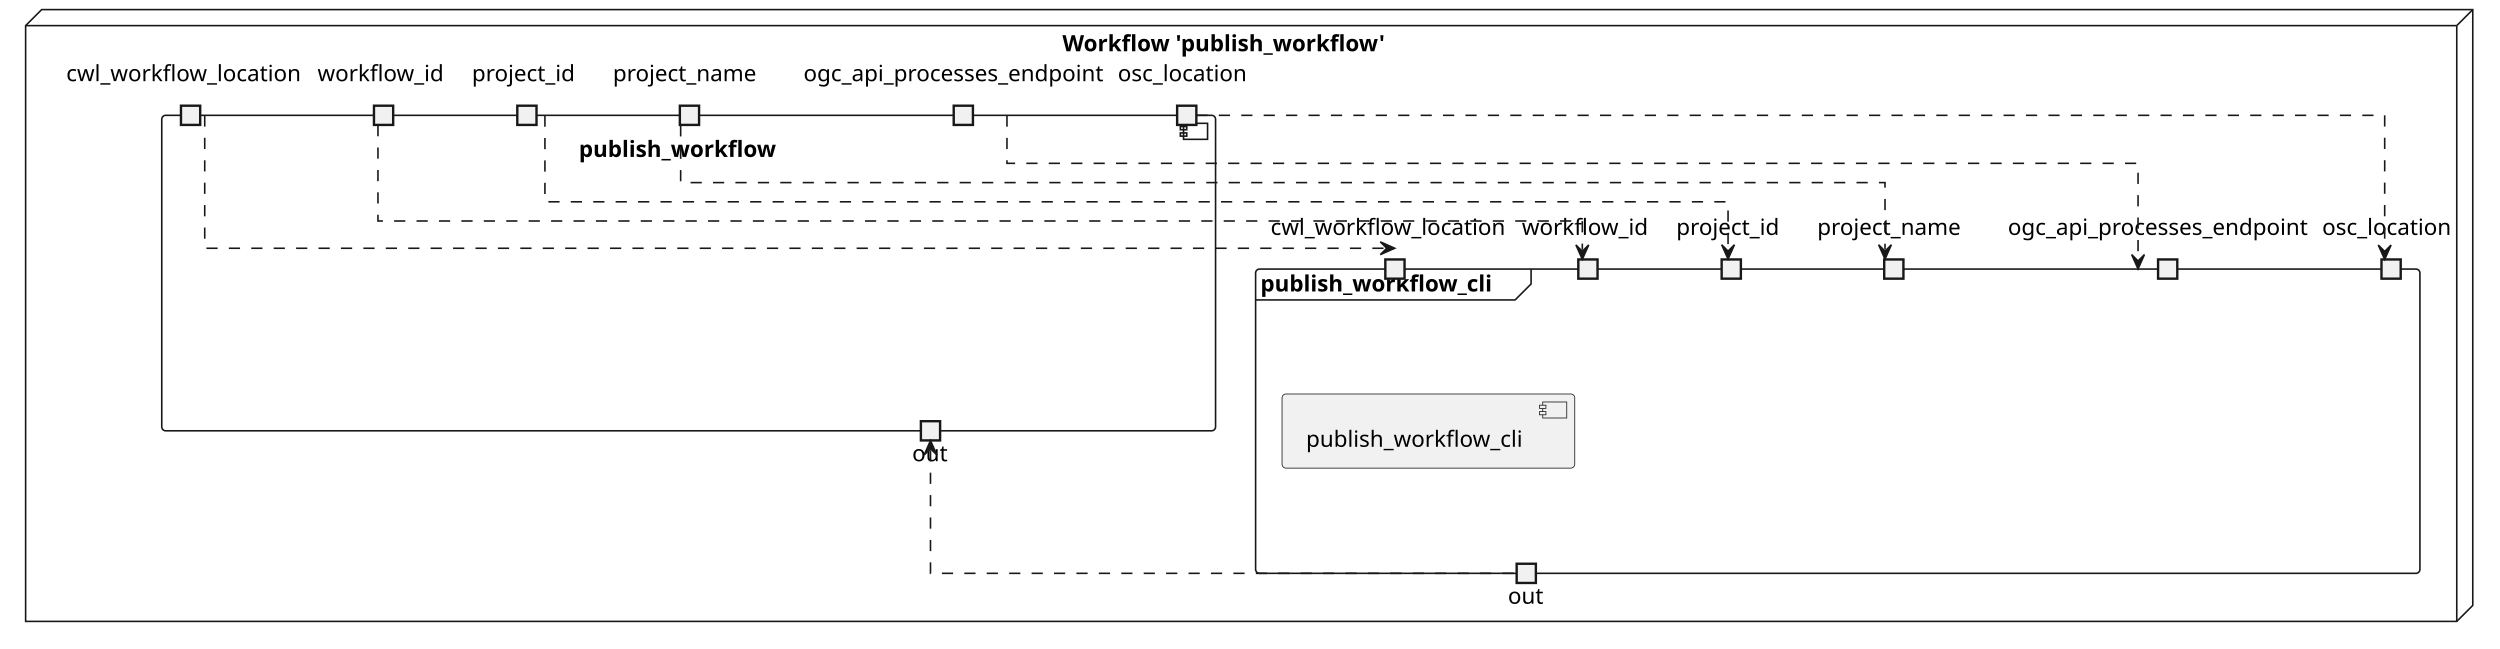
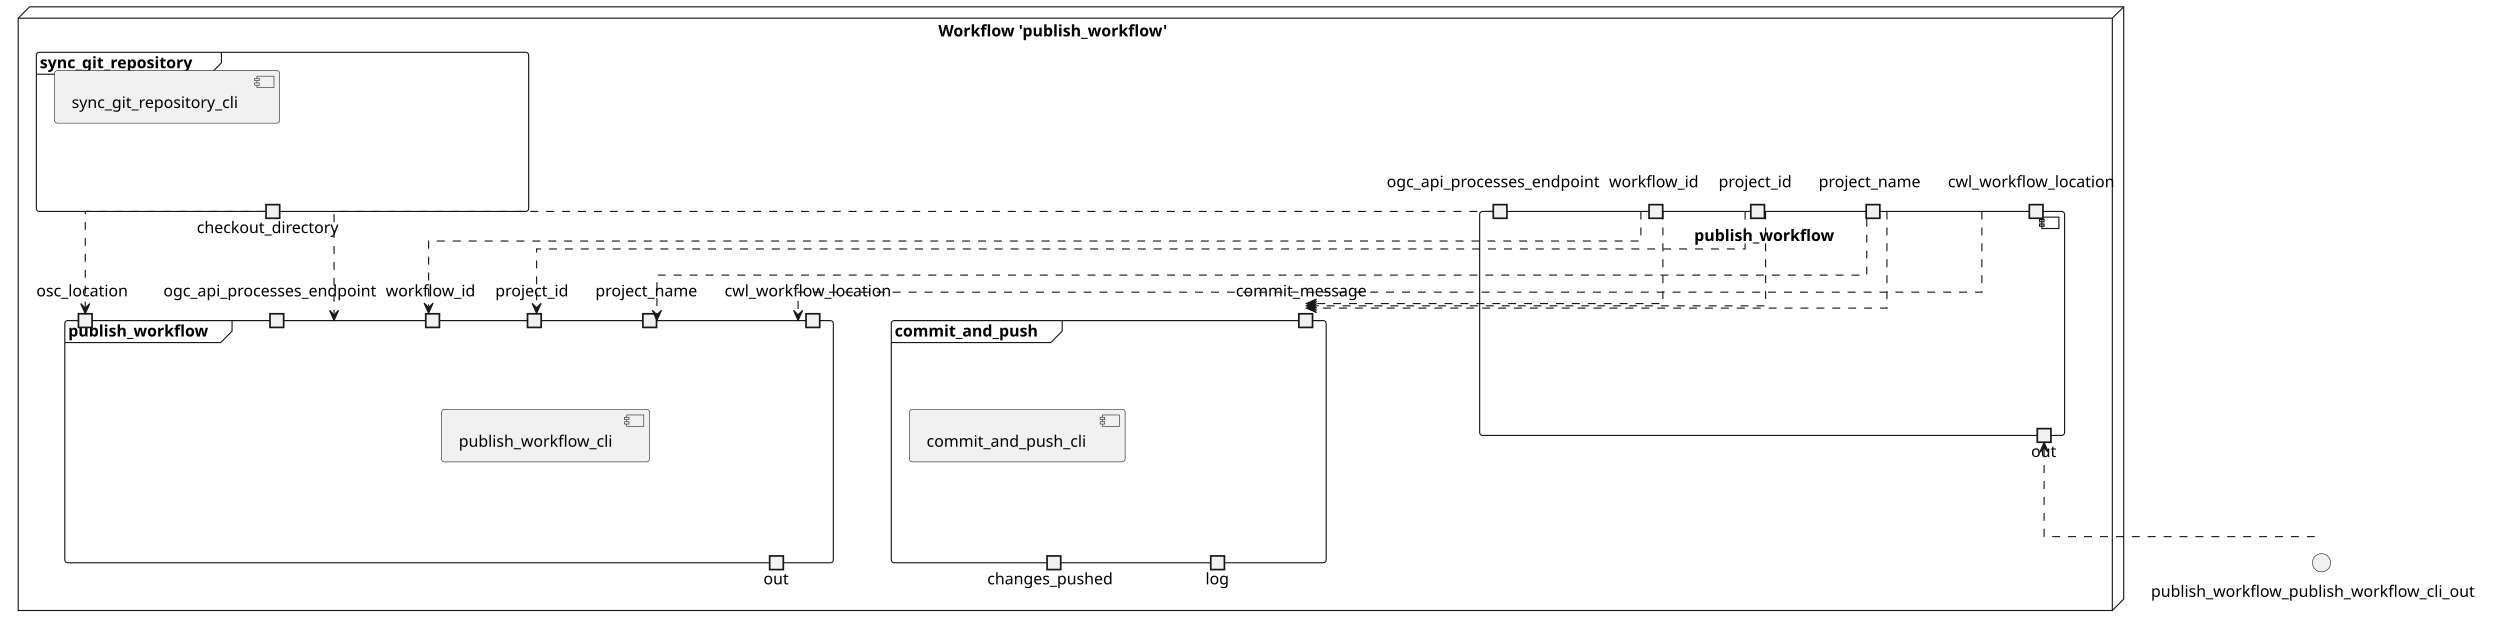
- <svg xmlns="http://www.w3.org/2000/svg" contentStyleType="text/css" data-diagram-type="DESCRIPTION" height="405px" preserveAspectRatio="none" style="width:1561px;height:405px;background:#FFFFFF;" version="1.1" viewBox="0 0 1561 405" width="1561px" zoomAndPan="magnify">
+ <svg xmlns="http://www.w3.org/2000/svg" contentStyleType="text/css" data-diagram-type="DESCRIPTION" height="554px" preserveAspectRatio="none" style="width:2199px;height:554px;background:#FFFFFF;" version="1.1" viewBox="0 0 2199 554" width="2199px" zoomAndPan="magnify">
  <defs />
  <g>
    <g class="cluster" data-entity="Workflow .publish_workflow." data-source-line="12" data-uid="ent0002" id="cluster_Workflow .publish_workflow.">
-       <polygon fill="none" points="16,16,26,6,1544,6,1544,378,1534,388,16,388,16,16" style="stroke:#181818;stroke-width:1;" />
-       <line style="stroke:#181818;stroke-width:1;" x1="1534" x2="1544" y1="16" y2="6" />
-       <line style="stroke:#181818;stroke-width:1;" x1="16" x2="1534" y1="16" y2="16" />
-       <line style="stroke:#181818;stroke-width:1;" x1="1534" x2="1534" y1="16" y2="388" />
-       <text fill="#000000" font-family="sans-serif" font-size="14" font-weight="bold" lengthAdjust="spacing" textLength="225.278" x="663.361" y="31.995">Workflow 'publish_workflow'</text>
+       <polygon fill="none" points="16,16,26,6,1868,6,1868,527,1858,537,16,537,16,16" style="stroke:#181818;stroke-width:1;" />
+       <line style="stroke:#181818;stroke-width:1;" x1="1858" x2="1868" y1="16" y2="6" />
+       <line style="stroke:#181818;stroke-width:1;" x1="16" x2="1858" y1="16" y2="16" />
+       <line style="stroke:#181818;stroke-width:1;" x1="1858" x2="1858" y1="16" y2="537" />
+       <text fill="#000000" font-family="sans-serif" font-size="14" font-weight="bold" lengthAdjust="spacing" textLength="225.278" x="825.361" y="31.995">Workflow 'publish_workflow'</text>
    </g>
    <g class="cluster" data-entity="publish_workflow" data-source-line="13" data-uid="ent0003" id="cluster_publish_workflow">
-       <rect fill="none" height="197" rx="2.5" ry="2.5" style="stroke:#181818;stroke-width:1;" width="658" x="101" y="72" />
-       <rect fill="none" height="10" style="stroke:#181818;stroke-width:1;" width="15" x="739" y="77" />
-       <rect fill="none" height="2" style="stroke:#181818;stroke-width:1;" width="4" x="737" y="79" />
-       <rect fill="none" height="2" style="stroke:#181818;stroke-width:1;" width="4" x="737" y="83" />
-       <text fill="#000000" font-family="sans-serif" font-size="14" font-weight="bold" lengthAdjust="spacing" textLength="137.115" x="361.442" y="97.995">publish_workflow</text>
+       <rect fill="none" height="197" rx="2.5" ry="2.5" style="stroke:#181818;stroke-width:1;" width="514.5" x="1301.5" y="186" />
+       <rect fill="none" height="10" style="stroke:#181818;stroke-width:1;" width="15" x="1796" y="191" />
+       <rect fill="none" height="2" style="stroke:#181818;stroke-width:1;" width="4" x="1794" y="193" />
+       <rect fill="none" height="2" style="stroke:#181818;stroke-width:1;" width="4" x="1794" y="197" />
+       <text fill="#000000" font-family="sans-serif" font-size="14" font-weight="bold" lengthAdjust="spacing" textLength="137.115" x="1490.192" y="211.995">publish_workflow</text>
    </g>
-     <g class="cluster" data-entity="publish_workflow_publish_workflow_cli" data-source-line="33" data-uid="ent0011" id="cluster_publish_workflow_publish_workflow_cli">
-       <rect fill="none" height="190" rx="2.5" ry="2.5" style="stroke:#181818;stroke-width:1;" width="727" x="784" y="168" />
-       <path d="M956.012,168 L956.012,177.297 L946.012,187.297 L784,187.297" fill="none" style="stroke:#181818;stroke-width:1;" />
-       <text fill="#000000" font-family="sans-serif" font-size="14" font-weight="bold" lengthAdjust="spacing" textLength="162.012" x="787" y="181.995">publish_workflow_cli</text>
+     <g class="cluster" data-entity="publish_workflow_sync_git_repository" data-source-line="31" data-uid="ent0010" id="cluster_publish_workflow_sync_git_repository">
+       <rect fill="none" height="140" rx="2.5" ry="2.5" style="stroke:#181818;stroke-width:1;" width="433" x="32" y="46" />
+       <path d="M194.749,46 L194.749,55.297 L184.749,65.297 L32,65.297" fill="none" style="stroke:#181818;stroke-width:1;" />
+       <text fill="#000000" font-family="sans-serif" font-size="14" font-weight="bold" lengthAdjust="spacing" textLength="152.749" x="35" y="59.995">sync_git_repository</text>
+     </g>
+     <g class="cluster" data-entity="publish_workflow_publish_workflow" data-source-line="41" data-uid="ent0013" id="cluster_publish_workflow_publish_workflow">
+       <rect fill="none" height="213" rx="2.5" ry="2.5" style="stroke:#181818;stroke-width:1;" width="676" x="57" y="282" />
+       <path d="M204.115,282 L204.115,291.297 L194.115,301.297 L57,301.297" fill="none" style="stroke:#181818;stroke-width:1;" />
+       <text fill="#000000" font-family="sans-serif" font-size="14" font-weight="bold" lengthAdjust="spacing" textLength="137.115" x="60" y="295.995">publish_workflow</text>
+     </g>
+     <g class="cluster" data-entity="publish_workflow_commit_and_push" data-source-line="99" data-uid="ent0028" id="cluster_publish_workflow_commit_and_push">
+       <rect fill="none" height="213" rx="2.5" ry="2.5" style="stroke:#181818;stroke-width:1;" width="382.5" x="784" y="282" />
+       <path d="M934.308,282 L934.308,291.297 L924.308,301.297 L784,301.297" fill="none" style="stroke:#181818;stroke-width:1;" />
+       <text fill="#000000" font-family="sans-serif" font-size="14" font-weight="bold" lengthAdjust="spacing" textLength="140.308" x="787" y="295.995">commit_and_push</text>
    </g>
    <g class="entity" data-entity="publish_workflow_workflow_id" data-source-line="15" data-uid="ent0004" id="entity_publish_workflow_workflow_id">
-       <text fill="#000000" font-family="sans-serif" font-size="14" lengthAdjust="spacing" textLength="82.489" x="198.255" y="50.698">workflow_id</text>
-       <rect fill="#F1F1F1" height="12" style="stroke:#181818;stroke-width:1.5;" width="12" x="233.5" y="66" />
+       <text fill="#000000" font-family="sans-serif" font-size="14" lengthAdjust="spacing" textLength="82.489" x="1415.255" y="164.698">workflow_id</text>
+       <rect fill="#F1F1F1" height="12" style="stroke:#181818;stroke-width:1.5;" width="12" x="1450.5" y="180" />
    </g>
    <g class="entity" data-entity="publish_workflow_project_id" data-source-line="17" data-uid="ent0005" id="entity_publish_workflow_project_id">
-       <text fill="#000000" font-family="sans-serif" font-size="14" lengthAdjust="spacing" textLength="68.674" x="294.663" y="50.698">project_id</text>
-       <rect fill="#F1F1F1" height="12" style="stroke:#181818;stroke-width:1.5;" width="12" x="323" y="66" />
+       <text fill="#000000" font-family="sans-serif" font-size="14" lengthAdjust="spacing" textLength="68.674" x="1511.663" y="164.698">project_id</text>
+       <rect fill="#F1F1F1" height="12" style="stroke:#181818;stroke-width:1.5;" width="12" x="1540" y="180" />
    </g>
    <g class="entity" data-entity="publish_workflow_project_name" data-source-line="19" data-uid="ent0006" id="entity_publish_workflow_project_name">
-       <text fill="#000000" font-family="sans-serif" font-size="14" lengthAdjust="spacing" textLength="95.601" x="382.7" y="50.698">project_name</text>
-       <rect fill="#F1F1F1" height="12" style="stroke:#181818;stroke-width:1.5;" width="12" x="424.5" y="66" />
+       <text fill="#000000" font-family="sans-serif" font-size="14" lengthAdjust="spacing" textLength="95.601" x="1599.7" y="164.698">project_name</text>
+       <rect fill="#F1F1F1" height="12" style="stroke:#181818;stroke-width:1.5;" width="12" x="1641.5" y="180" />
    </g>
    <g class="entity" data-entity="publish_workflow_ogc_api_processes_endpoint" data-source-line="21" data-uid="ent0007" id="entity_publish_workflow_ogc_api_processes_endpoint">
-       <text fill="#000000" font-family="sans-serif" font-size="14" lengthAdjust="spacing" textLength="199.596" x="501.702" y="50.698">ogc_api_processes_endpoint</text>
-       <rect fill="#F1F1F1" height="12" style="stroke:#181818;stroke-width:1.5;" width="12" x="595.5" y="66" />
+       <text fill="#000000" font-family="sans-serif" font-size="14" lengthAdjust="spacing" textLength="199.596" x="1219.702" y="164.698">ogc_api_processes_endpoint</text>
+       <rect fill="#F1F1F1" height="12" style="stroke:#181818;stroke-width:1.5;" width="12" x="1313.5" y="180" />
    </g>
-     <g class="entity" data-entity="publish_workflow_osc_location" data-source-line="23" data-uid="ent0008" id="entity_publish_workflow_osc_location">
-       <text fill="#000000" font-family="sans-serif" font-size="14" lengthAdjust="spacing" textLength="86.106" x="697.947" y="50.698">osc_location</text>
-       <rect fill="#F1F1F1" height="12" style="stroke:#181818;stroke-width:1.5;" width="12" x="735" y="66" />
+     <g class="entity" data-entity="publish_workflow_cwl_workflow_location" data-source-line="23" data-uid="ent0008" id="entity_publish_workflow_cwl_workflow_location">
+       <text fill="#000000" font-family="sans-serif" font-size="14" lengthAdjust="spacing" textLength="155.299" x="1713.351" y="164.698">cwl_workflow_location</text>
+       <rect fill="#F1F1F1" height="12" style="stroke:#181818;stroke-width:1.5;" width="12" x="1785" y="180" />
    </g>
-     <g class="entity" data-entity="publish_workflow_cwl_workflow_location" data-source-line="25" data-uid="ent0009" id="entity_publish_workflow_cwl_workflow_location">
-       <text fill="#000000" font-family="sans-serif" font-size="14" lengthAdjust="spacing" textLength="155.299" x="41.351" y="50.698">cwl_workflow_location</text>
-       <rect fill="#F1F1F1" height="12" style="stroke:#181818;stroke-width:1.5;" width="12" x="113" y="66" />
+     <g class="entity" data-entity="publish_workflow_out" data-source-line="26" data-uid="ent0009" id="entity_publish_workflow_out">
+       <text fill="#000000" font-family="sans-serif" font-size="14" lengthAdjust="spacing" textLength="22.928" x="1786.536" y="401.995">out</text>
+       <rect fill="#F1F1F1" height="12" style="stroke:#181818;stroke-width:1.5;" width="12" x="1792" y="377" />
    </g>
-     <g class="entity" data-entity="publish_workflow_out" data-source-line="28" data-uid="ent0010" id="entity_publish_workflow_out">
-       <text fill="#000000" font-family="sans-serif" font-size="14" lengthAdjust="spacing" textLength="22.928" x="569.536" y="287.995">out</text>
-       <rect fill="#F1F1F1" height="12" style="stroke:#181818;stroke-width:1.5;" width="12" x="575" y="263" />
+     <g class="entity" data-entity="publish_workflow_sync_git_repository_checkout_directory" data-source-line="35" data-uid="ent0011" id="entity_publish_workflow_sync_git_repository_checkout_directory">
+       <text fill="#000000" font-family="sans-serif" font-size="14" lengthAdjust="spacing" textLength="133.855" x="173.073" y="204.995">checkout_directory</text>
+       <rect fill="#F1F1F1" height="12" style="stroke:#181818;stroke-width:1.5;" width="12" x="234" y="180" />
    </g>
-     <g class="entity" data-entity="publish_workflow_publish_workflow_cli_workflow_id" data-source-line="35" data-uid="ent0012" id="entity_publish_workflow_publish_workflow_cli_workflow_id">
-       <text fill="#000000" font-family="sans-serif" font-size="14" lengthAdjust="spacing" textLength="82.489" x="950.255" y="146.698">workflow_id</text>
-       <rect fill="#F1F1F1" height="12" style="stroke:#181818;stroke-width:1.5;" width="12" x="985.5" y="162" />
+     <g class="entity" data-entity="sync_git_repository_cli" data-source-line="38" data-uid="ent0012" id="entity_sync_git_repository_cli">
+       <rect fill="#F1F1F1" height="46.297" rx="2.5" ry="2.5" style="stroke:#181818;stroke-width:0.5;" width="197.992" x="48" y="62" />
+       <rect fill="#F1F1F1" height="10" style="stroke:#181818;stroke-width:0.5;" width="15" x="225.992" y="67" />
+       <rect fill="#F1F1F1" height="2" style="stroke:#181818;stroke-width:0.5;" width="4" x="223.992" y="69" />
+       <rect fill="#F1F1F1" height="2" style="stroke:#181818;stroke-width:0.5;" width="4" x="223.992" y="73" />
+       <text fill="#000000" font-family="sans-serif" font-size="14" lengthAdjust="spacing" textLength="157.992" x="63" y="94.995">sync_git_repository_cli</text>
    </g>
-     <g class="entity" data-entity="publish_workflow_publish_workflow_cli_project_id" data-source-line="43" data-uid="ent0014" id="entity_publish_workflow_publish_workflow_cli_project_id">
-       <text fill="#000000" font-family="sans-serif" font-size="14" lengthAdjust="spacing" textLength="68.674" x="1046.663" y="146.698">project_id</text>
-       <rect fill="#F1F1F1" height="12" style="stroke:#181818;stroke-width:1.5;" width="12" x="1075" y="162" />
+     <g class="entity" data-entity="publish_workflow_publish_workflow_workflow_id" data-source-line="43" data-uid="ent0014" id="entity_publish_workflow_publish_workflow_workflow_id">
+       <text fill="#000000" font-family="sans-serif" font-size="14" lengthAdjust="spacing" textLength="82.489" x="339.255" y="260.698">workflow_id</text>
+       <rect fill="#F1F1F1" height="12" style="stroke:#181818;stroke-width:1.5;" width="12" x="374.5" y="276" />
    </g>
-     <g class="entity" data-entity="publish_workflow_publish_workflow_cli_project_name" data-source-line="51" data-uid="ent0016" id="entity_publish_workflow_publish_workflow_cli_project_name">
-       <text fill="#000000" font-family="sans-serif" font-size="14" lengthAdjust="spacing" textLength="95.601" x="1134.7" y="146.698">project_name</text>
-       <rect fill="#F1F1F1" height="12" style="stroke:#181818;stroke-width:1.5;" width="12" x="1176.5" y="162" />
+     <g class="entity" data-entity="publish_workflow_publish_workflow_project_id" data-source-line="51" data-uid="ent0016" id="entity_publish_workflow_publish_workflow_project_id">
+       <text fill="#000000" font-family="sans-serif" font-size="14" lengthAdjust="spacing" textLength="68.674" x="435.663" y="260.698">project_id</text>
+       <rect fill="#F1F1F1" height="12" style="stroke:#181818;stroke-width:1.5;" width="12" x="464" y="276" />
    </g>
-     <g class="entity" data-entity="publish_workflow_publish_workflow_cli_ogc_api_processes_endpoint" data-source-line="59" data-uid="ent0018" id="entity_publish_workflow_publish_workflow_cli_ogc_api_processes_endpoint">
-       <text fill="#000000" font-family="sans-serif" font-size="14" lengthAdjust="spacing" textLength="199.596" x="1253.702" y="146.698">ogc_api_processes_endpoint</text>
-       <rect fill="#F1F1F1" height="12" style="stroke:#181818;stroke-width:1.5;" width="12" x="1347.5" y="162" />
+     <g class="entity" data-entity="publish_workflow_publish_workflow_project_name" data-source-line="59" data-uid="ent0018" id="entity_publish_workflow_publish_workflow_project_name">
+       <text fill="#000000" font-family="sans-serif" font-size="14" lengthAdjust="spacing" textLength="95.601" x="523.7" y="260.698">project_name</text>
+       <rect fill="#F1F1F1" height="12" style="stroke:#181818;stroke-width:1.5;" width="12" x="565.5" y="276" />
    </g>
-     <g class="entity" data-entity="publish_workflow_publish_workflow_cli_osc_location" data-source-line="67" data-uid="ent0020" id="entity_publish_workflow_publish_workflow_cli_osc_location">
-       <text fill="#000000" font-family="sans-serif" font-size="14" lengthAdjust="spacing" textLength="86.106" x="1449.947" y="146.698">osc_location</text>
-       <rect fill="#F1F1F1" height="12" style="stroke:#181818;stroke-width:1.5;" width="12" x="1487" y="162" />
+     <g class="entity" data-entity="publish_workflow_publish_workflow_ogc_api_processes_endpoint" data-source-line="67" data-uid="ent0020" id="entity_publish_workflow_publish_workflow_ogc_api_processes_endpoint">
+       <text fill="#000000" font-family="sans-serif" font-size="14" lengthAdjust="spacing" textLength="199.596" x="143.702" y="260.698">ogc_api_processes_endpoint</text>
+       <rect fill="#F1F1F1" height="12" style="stroke:#181818;stroke-width:1.5;" width="12" x="237.5" y="276" />
    </g>
-     <g class="entity" data-entity="publish_workflow_publish_workflow_cli_cwl_workflow_location" data-source-line="75" data-uid="ent0022" id="entity_publish_workflow_publish_workflow_cli_cwl_workflow_location">
-       <text fill="#000000" font-family="sans-serif" font-size="14" lengthAdjust="spacing" textLength="155.299" x="793.351" y="146.698">cwl_workflow_location</text>
-       <rect fill="#F1F1F1" height="12" style="stroke:#181818;stroke-width:1.5;" width="12" x="865" y="162" />
+     <g class="entity" data-entity="publish_workflow_publish_workflow_osc_location" data-source-line="75" data-uid="ent0022" id="entity_publish_workflow_publish_workflow_osc_location">
+       <text fill="#000000" font-family="sans-serif" font-size="14" lengthAdjust="spacing" textLength="86.106" x="31.947" y="260.698">osc_location</text>
+       <rect fill="#F1F1F1" height="12" style="stroke:#181818;stroke-width:1.5;" width="12" x="69" y="276" />
    </g>
-     <g class="entity" data-entity="publish_workflow_publish_workflow_cli_out" data-source-line="85" data-uid="ent0024" id="entity_publish_workflow_publish_workflow_cli_out">
-       <text fill="#000000" font-family="sans-serif" font-size="14" lengthAdjust="spacing" textLength="22.928" x="941.536" y="376.995">out</text>
-       <rect fill="#F1F1F1" height="12" style="stroke:#181818;stroke-width:1.5;" width="12" x="947" y="352" />
+     <g class="entity" data-entity="publish_workflow_publish_workflow_cwl_workflow_location" data-source-line="83" data-uid="ent0024" id="entity_publish_workflow_publish_workflow_cwl_workflow_location">
+       <text fill="#000000" font-family="sans-serif" font-size="14" lengthAdjust="spacing" textLength="155.299" x="637.351" y="260.698">cwl_workflow_location</text>
+       <rect fill="#F1F1F1" height="12" style="stroke:#181818;stroke-width:1.5;" width="12" x="709" y="276" />
    </g>
-     <g class="entity" data-entity="publish_workflow_cli" data-source-line="88" data-uid="ent0025" id="entity_publish_workflow_cli">
-       <rect fill="#F1F1F1" height="46.297" rx="2.5" ry="2.5" style="stroke:#181818;stroke-width:0.5;" width="182.782" x="800.5" y="246" />
-       <rect fill="#F1F1F1" height="10" style="stroke:#181818;stroke-width:0.5;" width="15" x="963.282" y="251" />
-       <rect fill="#F1F1F1" height="2" style="stroke:#181818;stroke-width:0.5;" width="4" x="961.282" y="253" />
-       <rect fill="#F1F1F1" height="2" style="stroke:#181818;stroke-width:0.5;" width="4" x="961.282" y="257" />
-       <text fill="#000000" font-family="sans-serif" font-size="14" lengthAdjust="spacing" textLength="142.782" x="815.5" y="278.995">publish_workflow_cli</text>
+     <g class="entity" data-entity="publish_workflow_publish_workflow_out" data-source-line="93" data-uid="ent0026" id="entity_publish_workflow_publish_workflow_out">
+       <text fill="#000000" font-family="sans-serif" font-size="14" lengthAdjust="spacing" textLength="22.928" x="671.536" y="513.995">out</text>
+       <rect fill="#F1F1F1" height="12" style="stroke:#181818;stroke-width:1.5;" width="12" x="677" y="489" />
    </g>
-     <g class="link" data-entity-1="publish_workflow_workflow_id" data-entity-2="publish_workflow_publish_workflow_cli_workflow_id" data-source-line="39" data-uid="lnk13" id="link_publish_workflow_workflow_id_publish_workflow_publish_workflow_cli_workflow_id">
-       <path d="M236,78.09 C236,94.43 236,138 236,138 C236,138 988,138 988,138 C988,138 988,147.16 988,155.93" fill="none" id="publish_workflow_workflow_id-to-publish_workflow_publish_workflow_cli_workflow_id" style="stroke:#181818;stroke-width:1;stroke-dasharray:7,7;" />
-       <polygon fill="#181818" points="988,161.93,992,152.93,988,156.93,984,152.93,988,161.93" style="stroke:#181818;stroke-width:1;" />
+     <g class="entity" data-entity="publish_workflow_cli" data-source-line="96" data-uid="ent0027" id="entity_publish_workflow_cli">
+       <rect fill="#F1F1F1" height="46.297" rx="2.5" ry="2.5" style="stroke:#181818;stroke-width:0.5;" width="182.782" x="388.5" y="360" />
+       <rect fill="#F1F1F1" height="10" style="stroke:#181818;stroke-width:0.5;" width="15" x="551.282" y="365" />
+       <rect fill="#F1F1F1" height="2" style="stroke:#181818;stroke-width:0.5;" width="4" x="549.282" y="367" />
+       <rect fill="#F1F1F1" height="2" style="stroke:#181818;stroke-width:0.5;" width="4" x="549.282" y="371" />
+       <text fill="#000000" font-family="sans-serif" font-size="14" lengthAdjust="spacing" textLength="142.782" x="403.5" y="392.995">publish_workflow_cli</text>
    </g>
-     <g class="link" data-entity-1="publish_workflow_project_id" data-entity-2="publish_workflow_publish_workflow_cli_project_id" data-source-line="47" data-uid="lnk15" id="link_publish_workflow_project_id_publish_workflow_publish_workflow_cli_project_id">
-       <path d="M340.25,72.15 C340.25,75.32 340.25,126 340.25,126 C340.25,126 1079,126 1079,126 C1079,126 1079,144.12 1079,155.8" fill="none" id="publish_workflow_project_id-to-publish_workflow_publish_workflow_cli_project_id" style="stroke:#181818;stroke-width:1;stroke-dasharray:7,7;" />
-       <polygon fill="#181818" points="1079,161.8,1083,152.8,1079,156.8,1075,152.8,1079,161.8" style="stroke:#181818;stroke-width:1;" />
+     <g class="entity" data-entity="publish_workflow_commit_and_push_commit_message" data-source-line="101" data-uid="ent0029" id="entity_publish_workflow_commit_and_push_commit_message">
+       <text fill="#000000" font-family="sans-serif" font-size="14" lengthAdjust="spacing" textLength="122.835" x="1087.082" y="260.698">commit_message</text>
+       <rect fill="#F1F1F1" height="12" style="stroke:#181818;stroke-width:1.5;" width="12" x="1142.5" y="276" />
    </g>
-     <g class="link" data-entity-1="publish_workflow_project_name" data-entity-2="publish_workflow_publish_workflow_cli_project_name" data-source-line="55" data-uid="lnk17" id="link_publish_workflow_project_name_publish_workflow_publish_workflow_cli_project_name">
-       <path d="M425,78.2 C425,89.88 425,114 425,114 C425,114 1177,114 1177,114 C1177,114 1177,141.62 1177,155.81" fill="none" id="publish_workflow_project_name-to-publish_workflow_publish_workflow_cli_project_name" style="stroke:#181818;stroke-width:1;stroke-dasharray:7,7;" />
-       <polygon fill="#181818" points="1177,161.81,1181,152.81,1177,156.81,1173,152.81,1177,161.81" style="stroke:#181818;stroke-width:1;" />
+     <g class="entity" data-entity="publish_workflow_commit_and_push_changes_pushed" data-source-line="116" data-uid="ent0033" id="entity_publish_workflow_commit_and_push_changes_pushed">
+       <text fill="#000000" font-family="sans-serif" font-size="14" lengthAdjust="spacing" textLength="117.243" x="868.378" y="513.995">changes_pushed</text>
+       <rect fill="#F1F1F1" height="12" style="stroke:#181818;stroke-width:1.5;" width="12" x="921" y="489" />
    </g>
-     <g class="link" data-entity-1="publish_workflow_ogc_api_processes_endpoint" data-entity-2="publish_workflow_publish_workflow_cli_ogc_api_processes_endpoint" data-source-line="63" data-uid="lnk19" id="link_publish_workflow_ogc_api_processes_endpoint_publish_workflow_publish_workflow_cli_ogc_api_processes_endpoint">
-       <path d="M628.75,72.09 C628.75,73.85 628.75,102 628.75,102 C628.75,102 1335,102 1335,102 C1335,102 1335,159.95 1335,161.95" fill="none" id="publish_workflow_ogc_api_processes_endpoint-to-publish_workflow_publish_workflow_cli_ogc_api_processes_endpoint" style="stroke:#181818;stroke-width:1;stroke-dasharray:7,7;" />
-       <polygon fill="#181818" points="1335,167.95,1339,158.95,1335,162.95,1331,158.95,1335,167.95" style="stroke:#181818;stroke-width:1;" />
+     <g class="entity" data-entity="publish_workflow_commit_and_push_log" data-source-line="118" data-uid="ent0034" id="entity_publish_workflow_commit_and_push_log">
+       <text fill="#000000" font-family="sans-serif" font-size="14" lengthAdjust="spacing" textLength="21.342" x="1060.329" y="513.995">log</text>
+       <rect fill="#F1F1F1" height="12" style="stroke:#181818;stroke-width:1.5;" width="12" x="1065" y="489" />
    </g>
-     <g class="link" data-entity-1="publish_workflow_osc_location" data-entity-2="publish_workflow_publish_workflow_cli_osc_location" data-source-line="71" data-uid="lnk21" id="link_publish_workflow_osc_location_publish_workflow_publish_workflow_cli_osc_location">
-       <path d="M747.02,72 C817.81,72 1489,72 1489,72 C1489,72 1489,134.98 1489,155.99" fill="none" id="publish_workflow_osc_location-to-publish_workflow_publish_workflow_cli_osc_location" style="stroke:#181818;stroke-width:1;stroke-dasharray:7,7;" />
-       <polygon fill="#181818" points="1489,161.99,1493,152.99,1489,156.99,1485,152.99,1489,161.99" style="stroke:#181818;stroke-width:1;" />
+     <g class="entity" data-entity="commit_and_push_cli" data-source-line="121" data-uid="ent0035" id="entity_commit_and_push_cli">
+       <rect fill="#F1F1F1" height="46.297" rx="2.5" ry="2.5" style="stroke:#181818;stroke-width:0.5;" width="189.659" x="800" y="360" />
+       <rect fill="#F1F1F1" height="10" style="stroke:#181818;stroke-width:0.5;" width="15" x="969.659" y="365" />
+       <rect fill="#F1F1F1" height="2" style="stroke:#181818;stroke-width:0.5;" width="4" x="967.659" y="367" />
+       <rect fill="#F1F1F1" height="2" style="stroke:#181818;stroke-width:0.5;" width="4" x="967.659" y="371" />
+       <text fill="#000000" font-family="sans-serif" font-size="14" lengthAdjust="spacing" textLength="149.659" x="815" y="392.995">commit_and_push_cli</text>
    </g>
-     <g class="link" data-entity-1="publish_workflow_cwl_workflow_location" data-entity-2="publish_workflow_publish_workflow_cli_cwl_workflow_location" data-source-line="79" data-uid="lnk23" id="link_publish_workflow_cwl_workflow_location_publish_workflow_publish_workflow_cli_cwl_workflow_location">
-       <path d="M127.83,72.06 C127.83,74.57 127.83,155 127.83,155 C127.83,155 853.43,155 864.86,155" fill="none" id="publish_workflow_cwl_workflow_location-to-publish_workflow_publish_workflow_cli_cwl_workflow_location" style="stroke:#181818;stroke-width:1;stroke-dasharray:7,7;" />
-       <polygon fill="#181818" points="870.86,155,861.86,151,865.86,155,861.86,159,870.86,155" style="stroke:#181818;stroke-width:1;" />
+     <g class="entity" data-entity="publish_workflow_publish_workflow_cli_out" data-source-line="129" data-uid="ent0036" id="entity_publish_workflow_publish_workflow_cli_out">
+       <ellipse cx="2042" cy="495" fill="#F1F1F1" rx="8" ry="8" style="stroke:#181818;stroke-width:0.5;" />
+       <text fill="#000000" font-family="sans-serif" font-size="14" lengthAdjust="spacing" textLength="300.016" x="1891.992" y="524.995">publish_workflow_publish_workflow_cli_out</text>
    </g>
-     <g class="link" data-entity-1="publish_workflow_out" data-entity-2="publish_workflow_publish_workflow_cli_out" data-source-line="96" data-uid="lnk27" id="link_publish_workflow_out_publish_workflow_publish_workflow_cli_out">
-       <path d="M581,281.12 C581,301.22 581,358 581,358 C581,358 898.49,358 946.85,358" fill="none" id="publish_workflow_out-backto-publish_workflow_publish_workflow_cli_out" style="stroke:#181818;stroke-width:1;stroke-dasharray:7,7;" />
-       <polygon fill="#181818" points="581,275.12,577,284.12,581,280.12,585,284.12,581,275.12" style="stroke:#181818;stroke-width:1;" />
+     <g class="link" data-entity-1="publish_workflow_workflow_id" data-entity-2="publish_workflow_publish_workflow_workflow_id" data-source-line="47" data-uid="lnk15" id="link_publish_workflow_workflow_id_publish_workflow_publish_workflow_workflow_id">
+       <path d="M1443.33,186.07 C1443.33,187.6 1443.33,212 1443.33,212 C1443.33,212 377,212 377,212 C377,212 377,252.21 377,269.54" fill="none" id="publish_workflow_workflow_id-to-publish_workflow_publish_workflow_workflow_id" style="stroke:#181818;stroke-width:1;stroke-dasharray:7,7;" />
+       <polygon fill="#181818" points="377,275.54,381,266.54,377,270.54,373,266.54,377,275.54" style="stroke:#181818;stroke-width:1;" />
+     </g>
+     <g class="link" data-entity-1="publish_workflow_project_id" data-entity-2="publish_workflow_publish_workflow_project_id" data-source-line="55" data-uid="lnk17" id="link_publish_workflow_project_id_publish_workflow_publish_workflow_project_id">
+       <path d="M1535,186.09 C1535,188.03 1535,219 1535,219 C1535,219 472,219 472,219 C472,219 472,253.79 472,269.73" fill="none" id="publish_workflow_project_id-to-publish_workflow_publish_workflow_project_id" style="stroke:#181818;stroke-width:1;stroke-dasharray:7,7;" />
+       <polygon fill="#181818" points="472,275.73,476,266.73,472,270.73,468,266.73,472,275.73" style="stroke:#181818;stroke-width:1;" />
+     </g>
+     <g class="link" data-entity-1="publish_workflow_project_name" data-entity-2="publish_workflow_publish_workflow_project_name" data-source-line="63" data-uid="lnk19" id="link_publish_workflow_project_name_publish_workflow_publish_workflow_project_name">
+       <path d="M1642,192.42 C1642,207.13 1642,242 1642,242 C1642,242 577.83,242 577.83,242 C577.83,242 577.83,273.54 577.83,275.89" fill="none" id="publish_workflow_project_name-to-publish_workflow_publish_workflow_project_name" style="stroke:#181818;stroke-width:1;stroke-dasharray:7,7;" />
+       <polygon fill="#181818" points="577.83,281.89,581.83,272.89,577.83,276.89,573.83,272.89,577.83,281.89" style="stroke:#181818;stroke-width:1;" />
+     </g>
+     <g class="link" data-entity-1="publish_workflow_ogc_api_processes_endpoint" data-entity-2="publish_workflow_publish_workflow_ogc_api_processes_endpoint" data-source-line="71" data-uid="lnk21" id="link_publish_workflow_ogc_api_processes_endpoint_publish_workflow_publish_workflow_ogc_api_processes_endpoint">
+       <path d="M1313.45,186 C1226.05,186 293.83,186 293.83,186 C293.83,186 293.83,273.02 293.83,275.93" fill="none" id="publish_workflow_ogc_api_processes_endpoint-to-publish_workflow_publish_workflow_ogc_api_processes_endpoint" style="stroke:#181818;stroke-width:1;stroke-dasharray:7,7;" />
+       <polygon fill="#181818" points="293.83,281.93,297.83,272.93,293.83,276.93,289.83,272.93,293.83,281.93" style="stroke:#181818;stroke-width:1;" />
+     </g>
+     <g class="link" data-entity-1="publish_workflow_sync_git_repository_checkout_directory" data-entity-2="publish_workflow_publish_workflow_osc_location" data-source-line="79" data-uid="lnk23" id="link_publish_workflow_sync_git_repository_checkout_directory_publish_workflow_publish_workflow_osc_location">
+       <path d="M233.73,186 C203.59,186 75,186 75,186 C75,186 75,248.98 75,269.99" fill="none" id="publish_workflow_sync_git_repository_checkout_directory-to-publish_workflow_publish_workflow_osc_location" style="stroke:#181818;stroke-width:1;stroke-dasharray:7,7;" />
+       <polygon fill="#181818" points="75,275.99,79,266.99,75,270.99,71,266.99,75,275.99" style="stroke:#181818;stroke-width:1;" />
+     </g>
+     <g class="link" data-entity-1="publish_workflow_cwl_workflow_location" data-entity-2="publish_workflow_publish_workflow_cwl_workflow_location" data-source-line="87" data-uid="lnk25" id="link_publish_workflow_cwl_workflow_location_publish_workflow_publish_workflow_cwl_workflow_location">
+       <path d="M1743.25,186.05 C1743.25,188.2 1743.25,257 1743.25,257 C1743.25,257 702,257 702,257 C702,257 702,274.46 702,275.93" fill="none" id="publish_workflow_cwl_workflow_location-to-publish_workflow_publish_workflow_cwl_workflow_location" style="stroke:#181818;stroke-width:1;stroke-dasharray:7,7;" />
+       <polygon fill="#181818" points="702,281.93,706,272.93,702,276.93,698,272.93,702,281.93" style="stroke:#181818;stroke-width:1;" />
+     </g>
+     <g class="link" data-entity-1="publish_workflow_workflow_id" data-entity-2="publish_workflow_commit_and_push_commit_message" data-source-line="105" data-uid="lnk30" id="link_publish_workflow_workflow_id_publish_workflow_commit_and_push_commit_message">
+       <path d="M1462.67,186.06 C1462.67,188.51 1462.67,267 1462.67,267 C1462.67,267 1159.88,267 1155.06,267" fill="none" id="publish_workflow_workflow_id-to-publish_workflow_commit_and_push_commit_message" style="stroke:#181818;stroke-width:1;stroke-dasharray:7,7;" />
+       <polygon fill="#181818" points="1149.06,267,1158.06,271,1154.06,267,1158.06,263,1149.06,267" style="stroke:#181818;stroke-width:1;" />
+     </g>
+     <g class="link" data-entity-1="publish_workflow_project_name" data-entity-2="publish_workflow_commit_and_push_commit_message" data-source-line="107" data-uid="lnk31" id="link_publish_workflow_project_name_publish_workflow_commit_and_push_commit_message">
+       <path d="M1659.75,186.06 C1659.75,188.64 1659.75,271 1659.75,271 C1659.75,271 1162.95,271 1155.09,271" fill="none" id="publish_workflow_project_name-to-publish_workflow_commit_and_push_commit_message" style="stroke:#181818;stroke-width:1;stroke-dasharray:7,7;" />
+       <polygon fill="#181818" points="1149.09,271,1158.09,275,1154.09,271,1158.09,267,1149.09,271" style="stroke:#181818;stroke-width:1;" />
+     </g>
+     <g class="link" data-entity-1="publish_workflow_project_id" data-entity-2="publish_workflow_commit_and_push_commit_message" data-source-line="109" data-uid="lnk32" id="link_publish_workflow_project_id_publish_workflow_commit_and_push_commit_message">
+       <path d="M1553,186.06 C1553,188.57 1553,269 1553,269 C1553,269 1161.29,269 1155.07,269" fill="none" id="publish_workflow_project_id-to-publish_workflow_commit_and_push_commit_message" style="stroke:#181818;stroke-width:1;stroke-dasharray:7,7;" />
+       <polygon fill="#181818" points="1149.07,269,1158.07,273,1154.07,269,1158.07,265,1149.07,269" style="stroke:#181818;stroke-width:1;" />
+     </g>
+     <g class="link" data-entity-1="publish_workflow_out" data-entity-2="publish_workflow_publish_workflow_cli_out" data-source-line="129" data-uid="lnk38" id="link_publish_workflow_out_publish_workflow_publish_workflow_cli_out">
+       <path d="M1798,395.12 C1798,415.22 1798,472 1798,472 C1798,472 2038.2,472 2041.96,472" fill="none" id="publish_workflow_out-backto-publish_workflow_publish_workflow_cli_out" style="stroke:#181818;stroke-width:1;stroke-dasharray:7,7;" />
+       <polygon fill="#181818" points="1798,389.12,1794,398.12,1798,394.12,1802,398.12,1798,389.12" style="stroke:#181818;stroke-width:1;" />
    </g>
  </g>
</svg>
